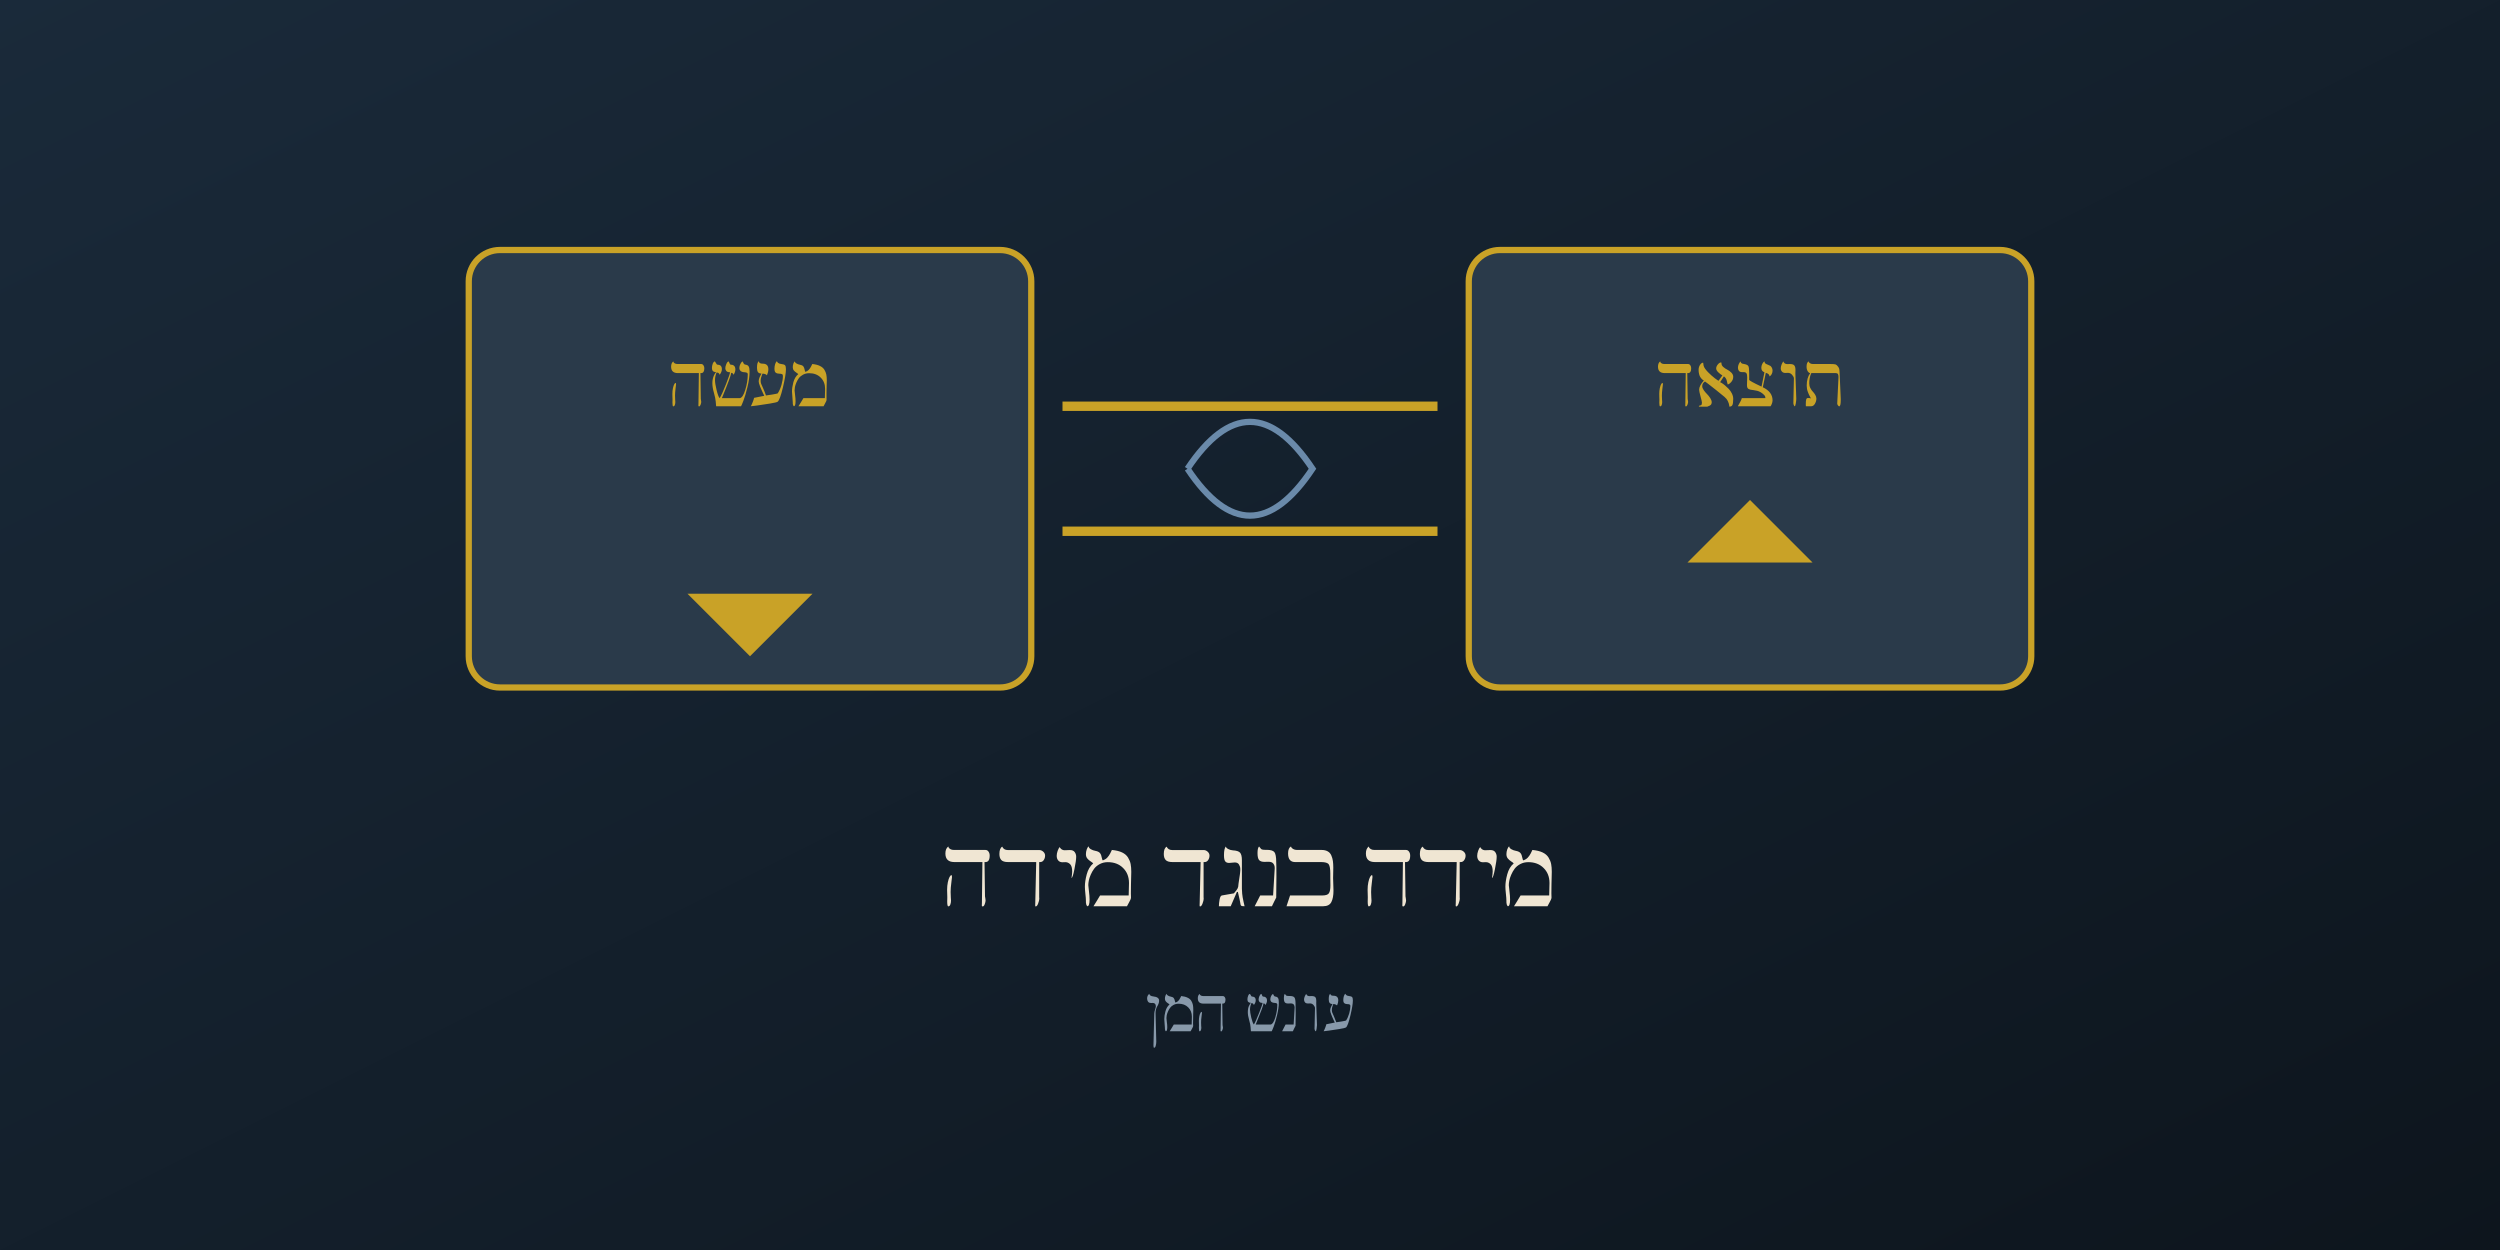
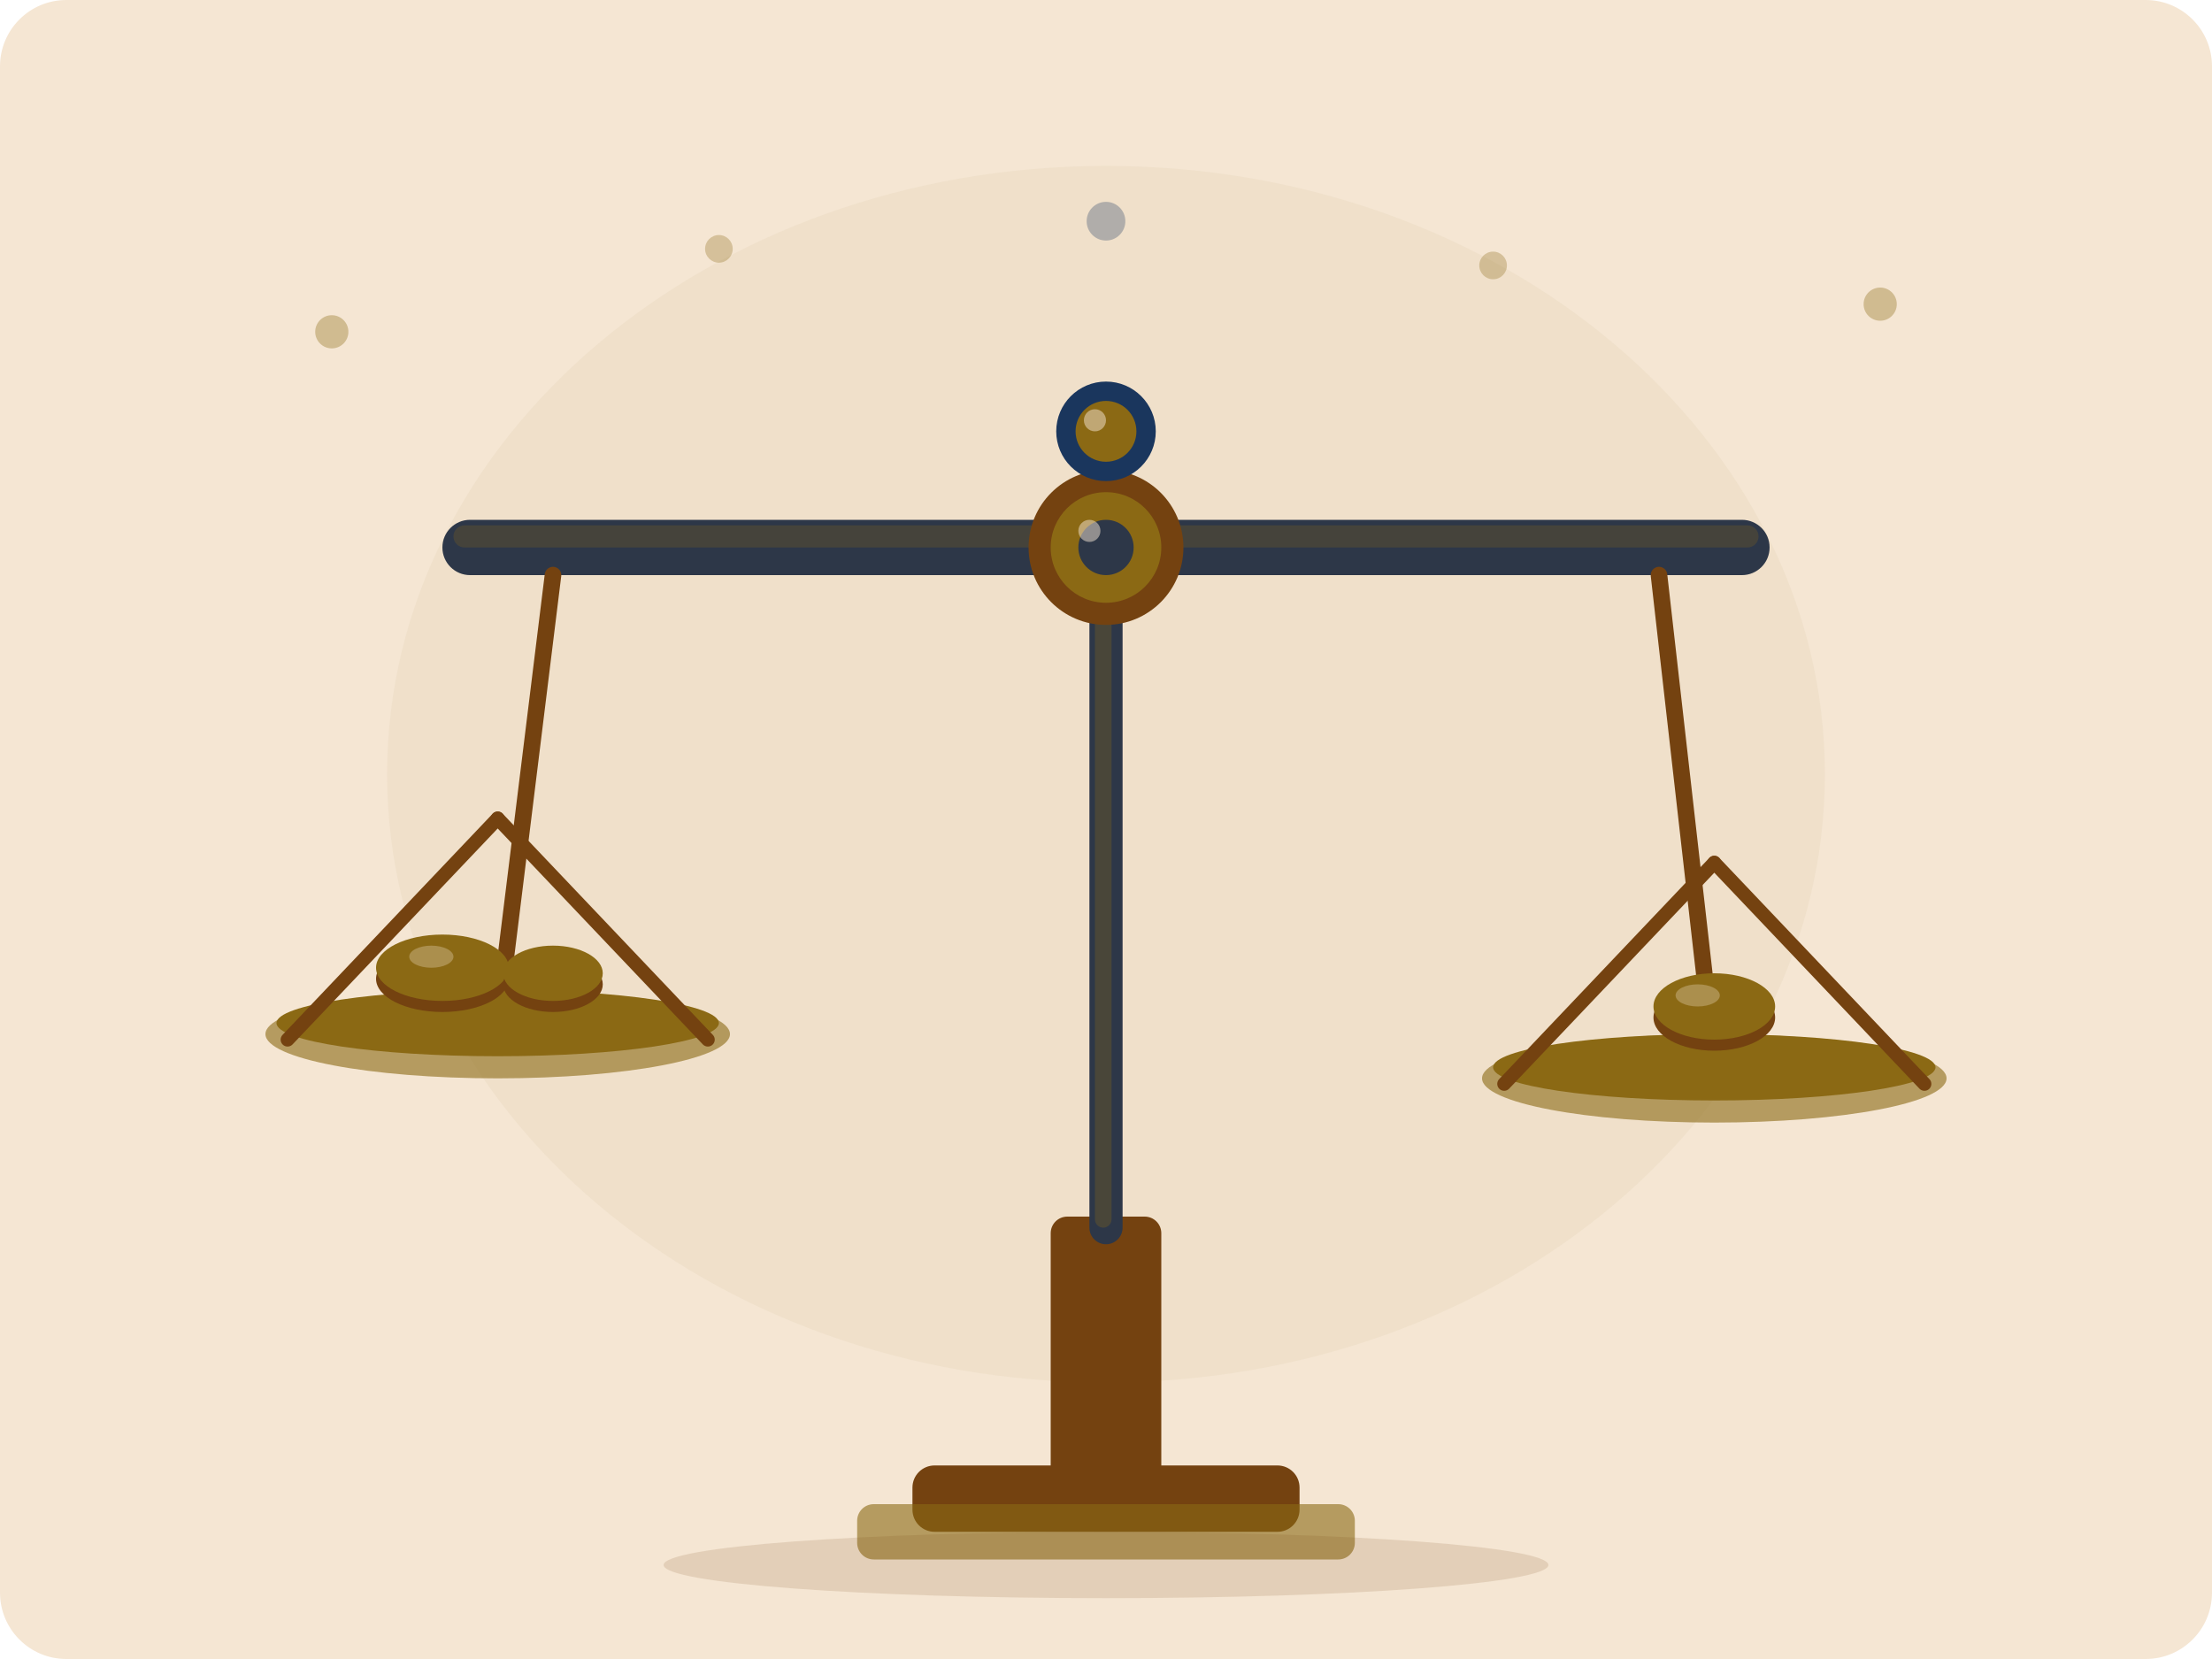
- <svg xmlns="http://www.w3.org/2000/svg" width="800" height="400" viewBox="0 0 800 400">
-   <defs>
-     <linearGradient id="bg" x1="0%" y1="0%" x2="100%" y2="100%">
-       <stop offset="0%" style="stop-color:#1a2a3a" />
-       <stop offset="100%" style="stop-color:#0d151d" />
-     </linearGradient>
-     <linearGradient id="gold" x1="0%" y1="0%" x2="100%" y2="100%">
-       <stop offset="0%" style="stop-color:#f0d78c" />
-       <stop offset="100%" style="stop-color:#c9a227" />
-     </linearGradient>
-   </defs>
-   <rect width="800" height="400" fill="url(#bg)" />
-   <rect x="150" y="80" width="180" height="140" rx="10" fill="#2a3a4a" stroke="#c9a227" stroke-width="2" />
-   <text x="240" y="130" text-anchor="middle" font-family="David, serif" font-size="24" fill="#c9a227">מעשה</text>
-   <path d="M240 160 L240 190 L220 190 L240 210 L260 190 L240 190" fill="#c9a227" />
-   <rect x="470" y="80" width="180" height="140" rx="10" fill="#2a3a4a" stroke="#c9a227" stroke-width="2" />
-   <text x="560" y="130" text-anchor="middle" font-family="David, serif" font-size="24" fill="#c9a227">תוצאה</text>
-   <path d="M560 210 L560 180 L540 180 L560 160 L580 180 L560 180" fill="#c9a227" />
-   <path d="M340 130 L460 130" fill="none" stroke="#c9a227" stroke-width="3" marker-end="url(#arrow)" />
-   <path d="M460 170 L340 170" fill="none" stroke="#c9a227" stroke-width="3" />
-   <path d="M380 150 Q400 120 420 150 Q400 180 380 150" fill="none" stroke="#6a8aaa" stroke-width="2" />
-   <text x="400" y="290" text-anchor="middle" font-family="David, serif" font-size="32" fill="#f0e6d3" direction="rtl">מידה כנגד מידה</text>
-   <text x="400" y="330" text-anchor="middle" font-family="David, serif" font-size="20" fill="#8899aa" direction="rtl">עונש המן</text>
+ <svg xmlns="http://www.w3.org/2000/svg" viewBox="0 0 400 300" width="400" height="300">
+   <rect width="400" height="300" fill="#f5e6d3" rx="12" />
+   <ellipse cx="200" cy="140" rx="130" ry="110" fill="#8B6914" opacity="0.05" />
+   <rect x="190" y="220" width="20" height="50" rx="3" fill="#744210" />
+   <rect x="165" y="265" width="70" height="12" rx="4" fill="#744210" />
+   <rect x="155" y="272" width="90" height="10" rx="3" fill="#8B6914" opacity="0.6" />
+   <rect x="197" y="80" width="6" height="145" rx="3" fill="#2d3748" />
+   <rect x="198" y="82" width="3" height="140" rx="1.5" fill="#8B6914" opacity="0.3" />
+   <rect x="80" y="94" width="240" height="10" rx="5" fill="#2d3748" />
+   <rect x="82" y="95" width="236" height="4" rx="2" fill="#8B6914" opacity="0.25" />
+   <circle cx="200" cy="99" r="14" fill="#744210" />
+   <circle cx="200" cy="99" r="10" fill="#8B6914" />
+   <circle cx="200" cy="99" r="5" fill="#2d3748" />
+   <circle cx="197" cy="96" r="2" fill="#f5e6d3" opacity="0.5" />
+   <line x1="100" y1="104" x2="90" y2="185" stroke="#744210" stroke-width="3" stroke-linecap="round" />
+   <ellipse cx="90" cy="187" rx="42" ry="8" fill="#8B6914" opacity="0.6" />
+   <ellipse cx="90" cy="185" rx="40" ry="6" fill="#8B6914" />
+   <line x1="52" y1="188" x2="90" y2="148" stroke="#744210" stroke-width="2.5" stroke-linecap="round" />
+   <line x1="128" y1="188" x2="90" y2="148" stroke="#744210" stroke-width="2.5" stroke-linecap="round" />
+   <ellipse cx="80" cy="177" rx="12" ry="6" fill="#744210" />
+   <ellipse cx="80" cy="175" rx="12" ry="6" fill="#8B6914" />
+   <ellipse cx="78" cy="173" rx="4" ry="2" fill="#f5e6d3" opacity="0.3" />
+   <ellipse cx="100" cy="178" rx="9" ry="5" fill="#744210" />
+   <ellipse cx="100" cy="176" rx="9" ry="5" fill="#8B6914" />
+   <line x1="300" y1="104" x2="310" y2="192" stroke="#744210" stroke-width="3" stroke-linecap="round" />
+   <ellipse cx="310" cy="195" rx="42" ry="8" fill="#8B6914" opacity="0.6" />
+   <ellipse cx="310" cy="193" rx="40" ry="6" fill="#8B6914" />
+   <line x1="272" y1="196" x2="310" y2="156" stroke="#744210" stroke-width="2.5" stroke-linecap="round" />
+   <line x1="348" y1="196" x2="310" y2="156" stroke="#744210" stroke-width="2.5" stroke-linecap="round" />
+   <ellipse cx="310" cy="184" rx="11" ry="6" fill="#744210" />
+   <ellipse cx="310" cy="182" rx="11" ry="6" fill="#8B6914" />
+   <ellipse cx="307" cy="180" rx="4" ry="2" fill="#f5e6d3" opacity="0.3" />
+   <circle cx="200" cy="78" r="9" fill="#1a365d" />
+   <circle cx="200" cy="78" r="5.5" fill="#8B6914" />
+   <circle cx="198" cy="76" r="2" fill="#f5e6d3" opacity="0.5" />
+   <circle cx="60" cy="60" r="3" fill="#8B6914" opacity="0.35" />
+   <circle cx="340" cy="55" r="3" fill="#8B6914" opacity="0.35" />
+   <circle cx="200" cy="40" r="3.5" fill="#1a365d" opacity="0.3" />
+   <circle cx="130" cy="45" r="2.5" fill="#8B6914" opacity="0.3" />
+   <circle cx="270" cy="48" r="2.5" fill="#8B6914" opacity="0.3" />
+   <ellipse cx="200" cy="283" rx="80" ry="6" fill="#744210" opacity="0.14" />
</svg>
